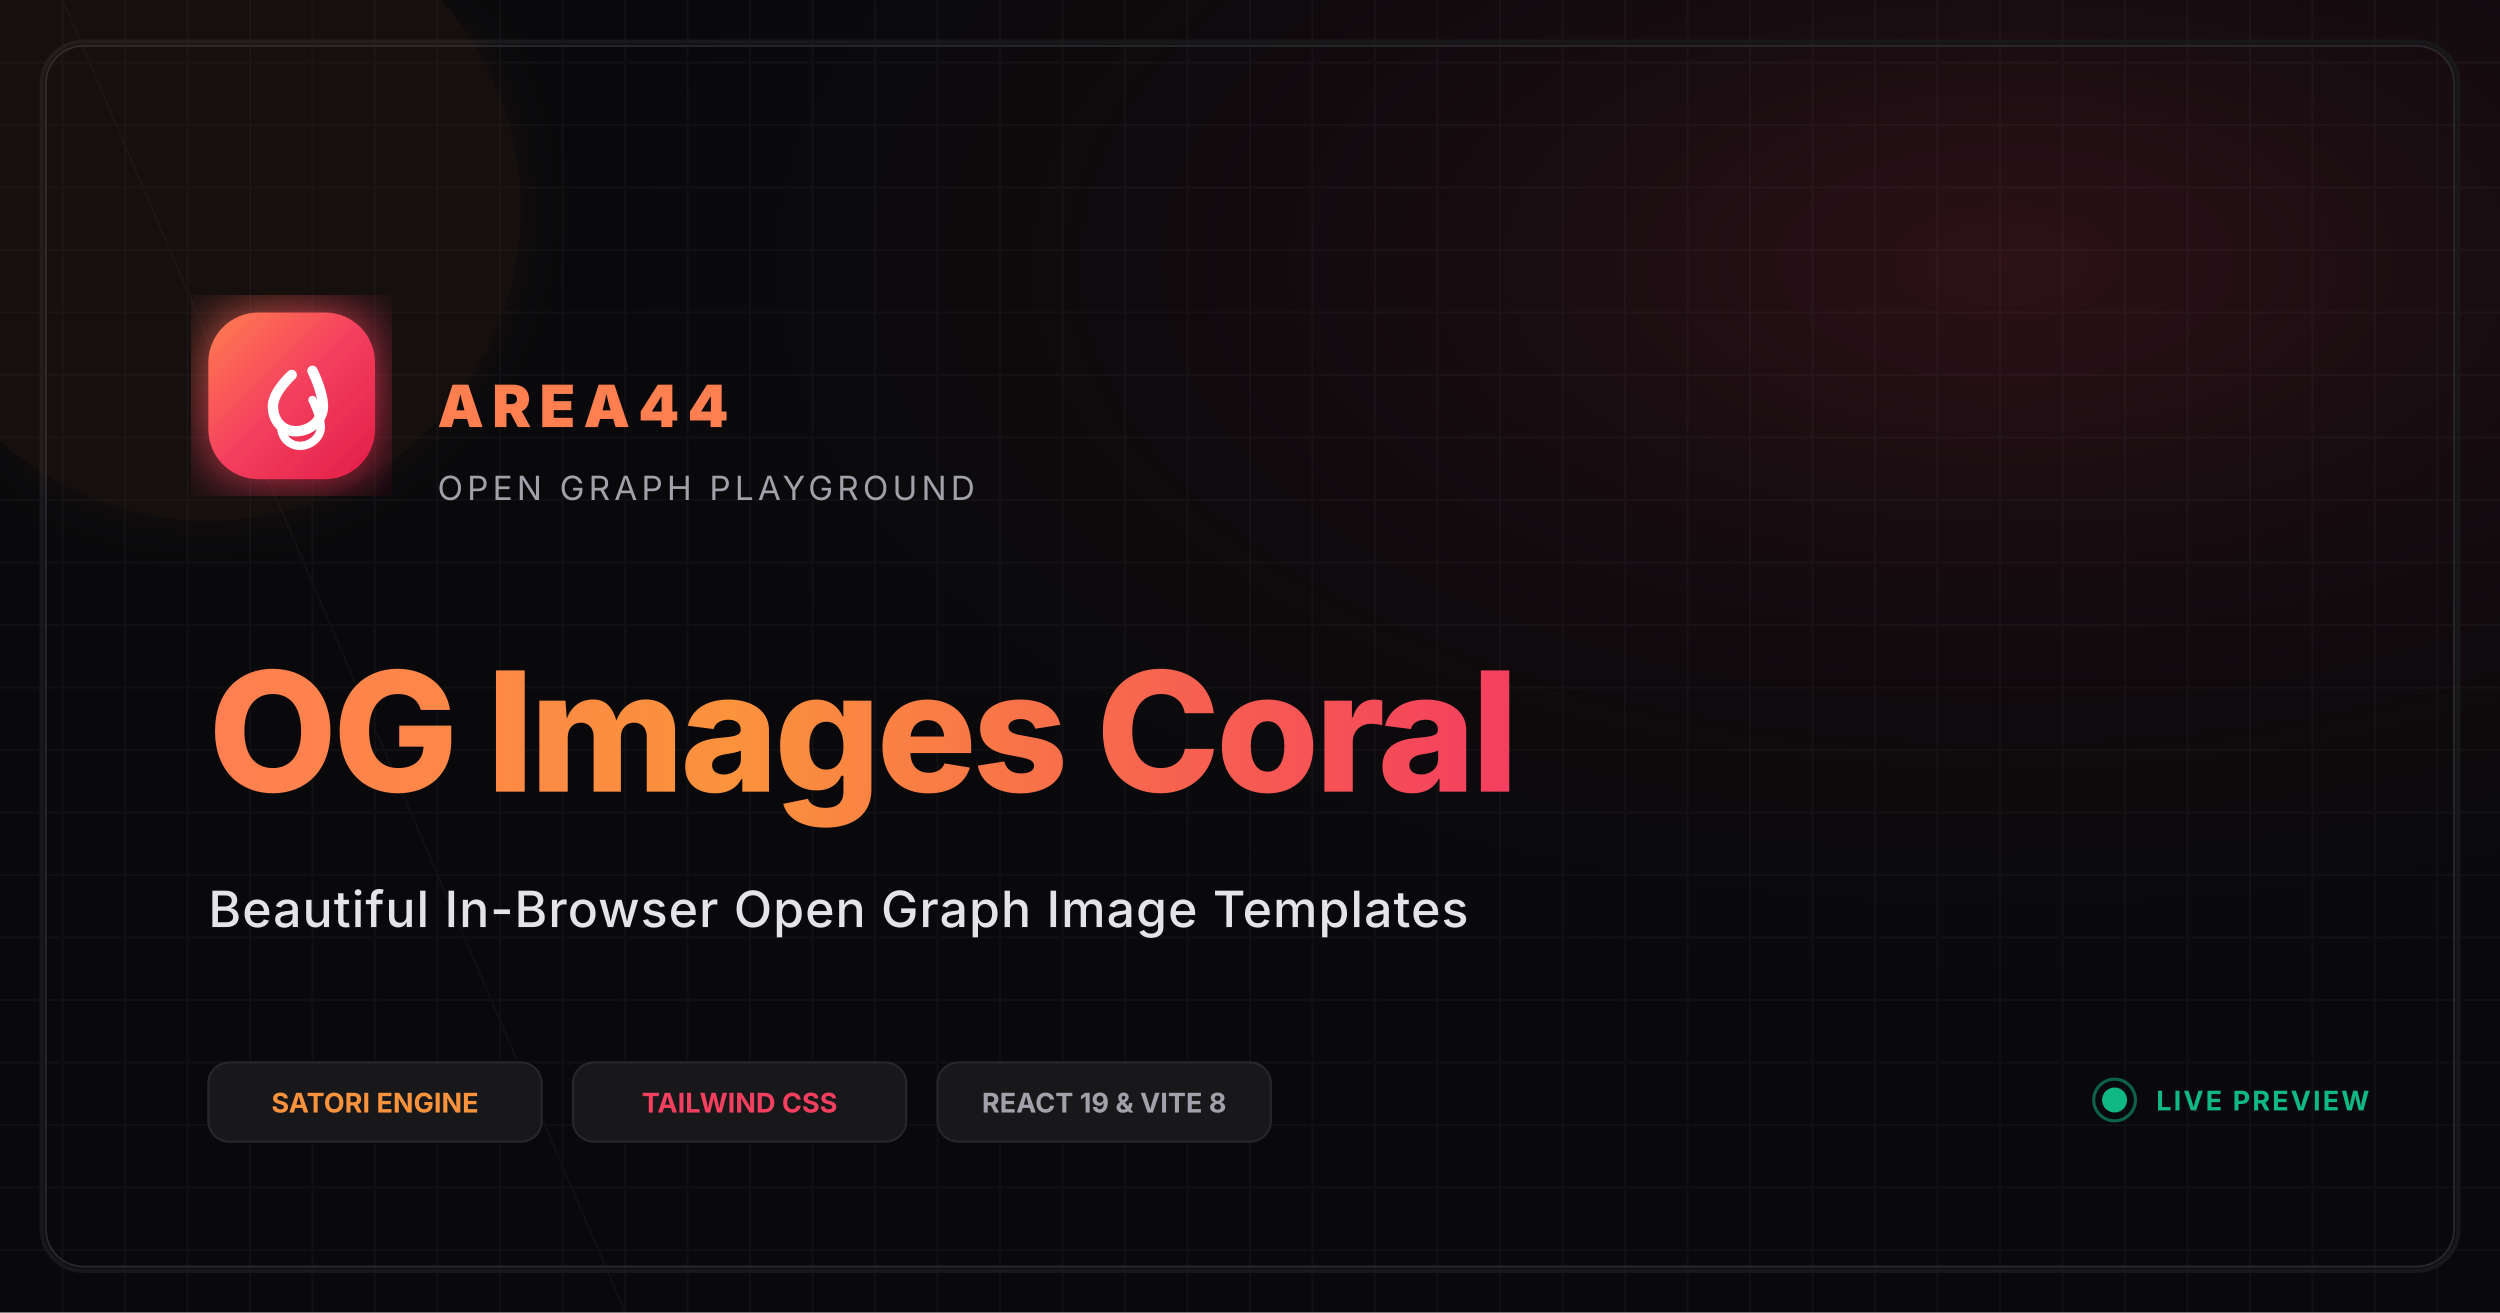
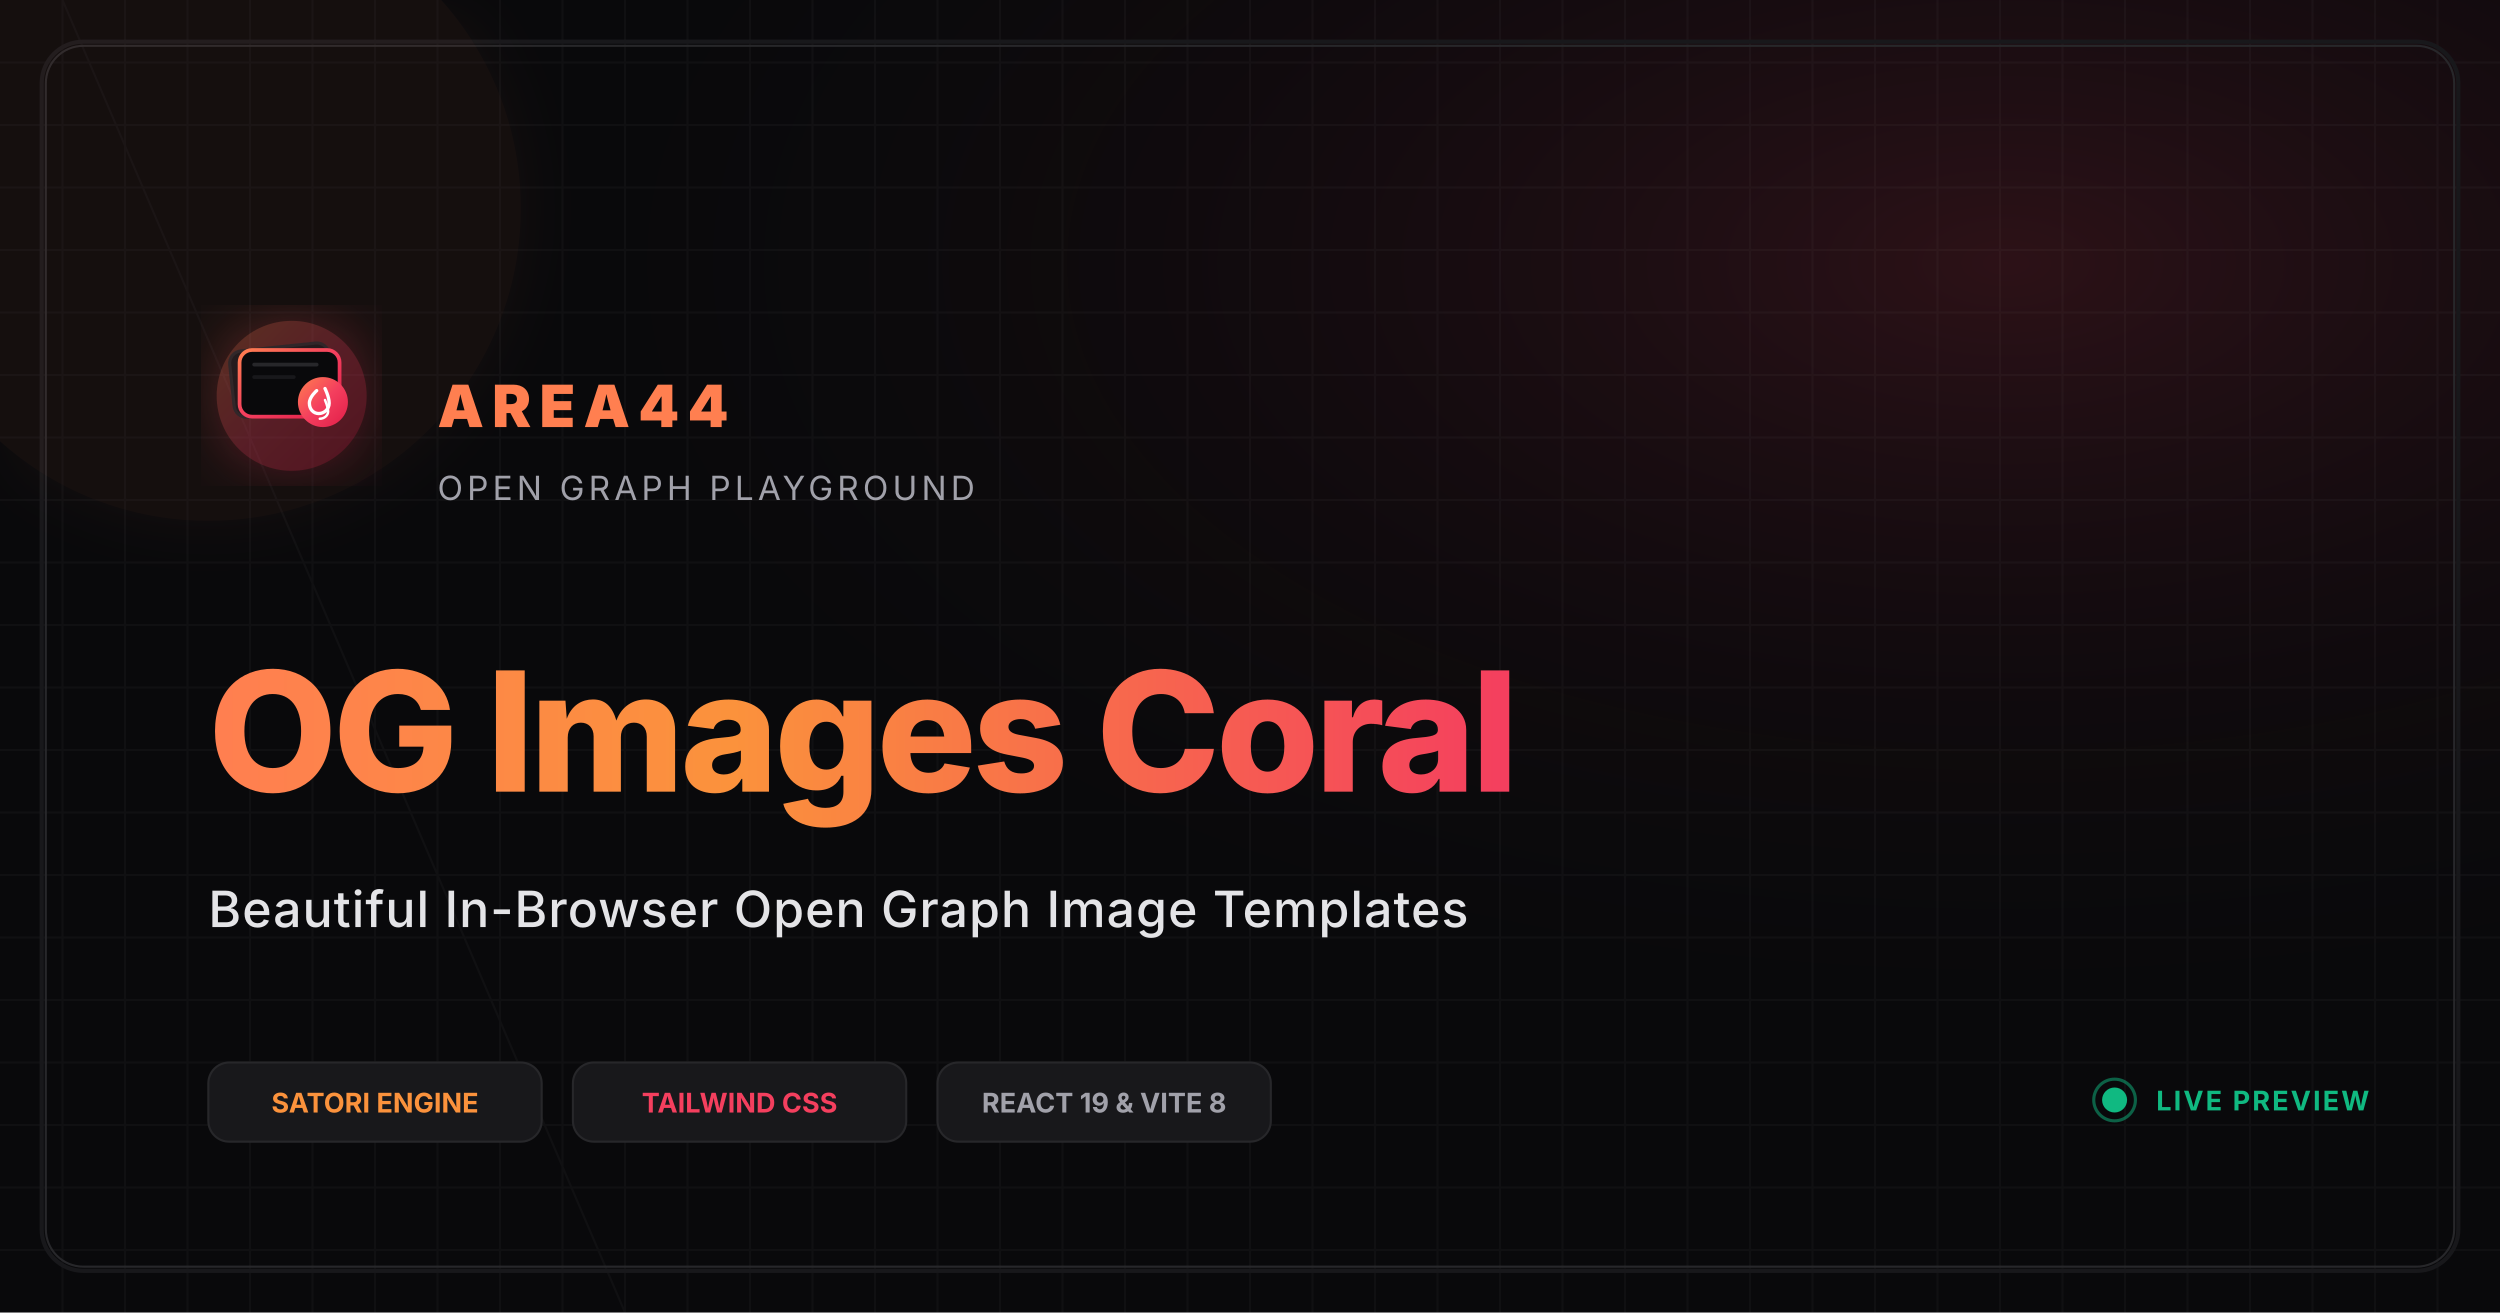
<svg xmlns="http://www.w3.org/2000/svg" viewBox="0 0 1200 630" width="1200" height="630">
  <rect width="1200" height="630" fill="#09090b" />
  <defs>
    <radialGradient id="ambient-glow" cx="80%" cy="20%" r="60%">
      <stop offset="0%" stop-color="#f43f5e" stop-opacity="0.15" />
      <stop offset="100%" stop-color="#09090b" stop-opacity="0" />
    </radialGradient>
    <linearGradient id="coral-gradient" x1="0%" y1="0%" x2="100%" y2="100%">
      <stop offset="0%" stop-color="#ff7f50" />
      <stop offset="50%" stop-color="#f43f5e" />
      <stop offset="100%" stop-color="#e11d48" />
    </linearGradient>
    <linearGradient id="text-gradient" x1="0%" y1="0%" x2="100%" y2="0%">
      <stop offset="0%" stop-color="#ff7f50" />
      <stop offset="40%" stop-color="#fb923c" />
      <stop offset="100%" stop-color="#f43f5e" />
    </linearGradient>
    <filter id="glow">
      <feGaussianBlur stdDeviation="15" result="coloredBlur" />
      <feMerge>
        <feMergeNode in="coloredBlur" />
        <feMergeNode in="SourceGraphic" />
      </feMerge>
    </filter>
  </defs>
  <rect width="1200" height="630" fill="url(#ambient-glow)" />
  <g opacity="0.03">
    <path d="M 0,30 L 1200,30 M 0,60 L 1200,60 M 0,90 L 1200,90 M 0,120 L 1200,120 M 0,150 L 1200,150 M 0,180 L 1200,180 M 0,210 L 1200,210 M 0,240 L 1200,240 M 0,270 L 1200,270 M 0,300 L 1200,300 M 0,330 L 1200,330 M 0,360 L 1200,360 M 0,390 L 1200,390 M 0,420 L 1200,420 M 0,450 L 1200,450 M 0,480 L 1200,480 M 0,510 L 1200,510 M 0,540 L 1200,540 M 0,570 L 1200,570 M 0,600 L 1200,600" stroke="#ffffff" stroke-width="1" />
    <path d="M 30,0 L 30,630 M 60,0 L 60,630 M 90,0 L 90,630 M 120,0 L 120,630 M 150,0 L 150,630 M 180,0 L 180,630 M 210,0 L 210,630 M 240,0 L 240,630 M 270,0 L 270,630 M 30,0 L 300,630 M 300,0 L 300,630 M 330,0 L 330,630 M 360,0 L 360,630 M 390,0 L 390,630 M 420,0 L 420,630 M 450,0 L 450,630 M 480,0 L 480,630 M 510,0 L 510,630 M 540,0 L 540,630 M 570,0 L 570,630 M 600,0 L 600,630 M 630,0 L 630,630 M 660,0 L 660,630 M 690,0 L 690,630 M 720,0 L 720,630 M 750,0 L 750,630 M 780,0 L 780,630 M 810,0 L 810,630 M 840,0 L 840,630 M 870,0 L 870,630 M 900,0 L 900,630 M 930,0 L 930,630 M 960,0 L 960,630 M 990,0 L 990,630 M 1020,0 L 1020,630 M 1050,0 L 1050,630 M 1080,0 L 1080,630 M 1110,0 L 1110,630 M 1140,0 L 1140,630 M 1170,0 L 1170,630" stroke="#ffffff" stroke-width="1" />
  </g>
  <rect x="20" y="20" width="1160" height="590" rx="20" fill="none" stroke="#18181b" stroke-width="2" />
  <rect x="22" y="22" width="1156" height="586" rx="18" fill="none" stroke="#27272a" stroke-width="1" />
  <circle cx="100" cy="100" r="150" fill="#ff7f50" opacity="0.05" filter="url(#glow)" />
  <g transform="translate(100, 150)">
-     <rect x="0" y="0" width="80" height="80" rx="24" fill="url(#coral-gradient)" filter="url(#glow)" />
-     <path d="M40 18C40 18 45 28 45 35C45 42 38.5 47 32 47C25.5 47 21 42 21 35C21 28 30 20 30 20" stroke="#ffffff" stroke-width="5" stroke-linecap="round" stroke-linejoin="round" fill="none" transform="translate(10, 10)" />
-     <path d="M40 32C40 32 44 40 44 45C44 50 39 54 34 54C29 54 25 50 25 45" stroke="#ffffff" stroke-width="4" stroke-linecap="round" stroke-linejoin="round" fill="none" transform="translate(10, 10)" />
+     <circle cx="40" cy="40" r="36" fill="url(#coral-gradient)" opacity="0.3" filter="url(#glow)" />
+     <rect x="12" y="16" width="48" height="32" rx="6" fill="#18181b" stroke="#27272a" stroke-width="1.5" transform="rotate(-6 40 40)" opacity="0.8" />
+     <rect x="15" y="18" width="48" height="32" rx="6" fill="#09090b" stroke="url(#coral-gradient)" stroke-width="1.8" />
+     <line x1="22" y1="25" x2="52" y2="25" stroke="#27272a" stroke-width="1.8" stroke-linecap="round" />
+     <line x1="22" y1="31" x2="41" y2="31" stroke="#18181b" stroke-width="1.8" stroke-linecap="round" />
+     <g transform="translate(42, 30)">
+       <circle cx="13" cy="13" r="12" fill="url(#coral-gradient)" />
+       <path d="M13 6C13 6 15 10 15 13C15 16 12.5 18 10 18C7.5 18 5.5 16 5.5 13C5.5 10 9 7 9 7" stroke="#ffffff" stroke-width="1.6" stroke-linecap="round" stroke-linejoin="round" fill="none" transform="translate(1, 0.5)" />
+       <path d="M13 11.5C13 11.5 14.5 15 14.5 17C14.5 19 12.5 20.5 10.5 20.5" stroke="#ffffff" stroke-width="1.2" stroke-linecap="round" stroke-linejoin="round" fill="none" transform="translate(1, 0.5)" />
+     </g>
  </g>
  <text x="210" y="205" font-family="system-ui, -apple-system, sans-serif" font-weight="900" font-size="28" fill="#ff7f50" letter-spacing="4">AREA44</text>
  <text x="210" y="240" font-family="system-ui, -apple-system, sans-serif" font-weight="400" font-size="16" fill="#a1a1aa" letter-spacing="2">OPEN GRAPH PLAYGROUND</text>
  <text x="100" y="380" font-family="system-ui, -apple-system, sans-serif" font-weight="800" font-size="80" fill="url(#text-gradient)" letter-spacing="-2">OG Images Coral</text>
  <text x="100" y="445" font-family="system-ui, -apple-system, sans-serif" font-weight="500" font-size="24" fill="#e4e4e7" letter-spacing="0.5">Beautiful In-Browser Open Graph Image Templates</text>
  <g transform="translate(100, 510)">
    <rect x="0" y="0" width="160" height="38" rx="10" fill="#18181b" stroke="#27272a" stroke-width="1" />
    <text x="80" y="24" font-family="system-ui, -apple-system, sans-serif" font-weight="700" font-size="13" fill="#fb923c" text-anchor="middle">SATORI ENGINE</text>
    <rect x="175" y="0" width="160" height="38" rx="10" fill="#18181b" stroke="#27272a" stroke-width="1" />
    <text x="255" y="24" font-family="system-ui, -apple-system, sans-serif" font-weight="700" font-size="13" fill="#f43f5e" text-anchor="middle">TAILWIND CSS</text>
    <rect x="350" y="0" width="160" height="38" rx="10" fill="#18181b" stroke="#27272a" stroke-width="1" />
    <text x="430" y="24" font-family="system-ui, -apple-system, sans-serif" font-weight="700" font-size="13" fill="#a1a1aa" text-anchor="middle">REACT 19 &amp; VITE 8</text>
  </g>
  <g transform="translate(1000, 510)">
    <circle cx="15" cy="18" r="6" fill="#10b981" />
    <circle cx="15" cy="18" r="10" fill="none" stroke="#10b981" stroke-width="1.5" opacity="0.5" />
    <text x="35" y="23" font-family="system-ui, -apple-system, sans-serif" font-weight="700" font-size="13" fill="#10b981" letter-spacing="1">LIVE PREVIEW</text>
  </g>
</svg>
